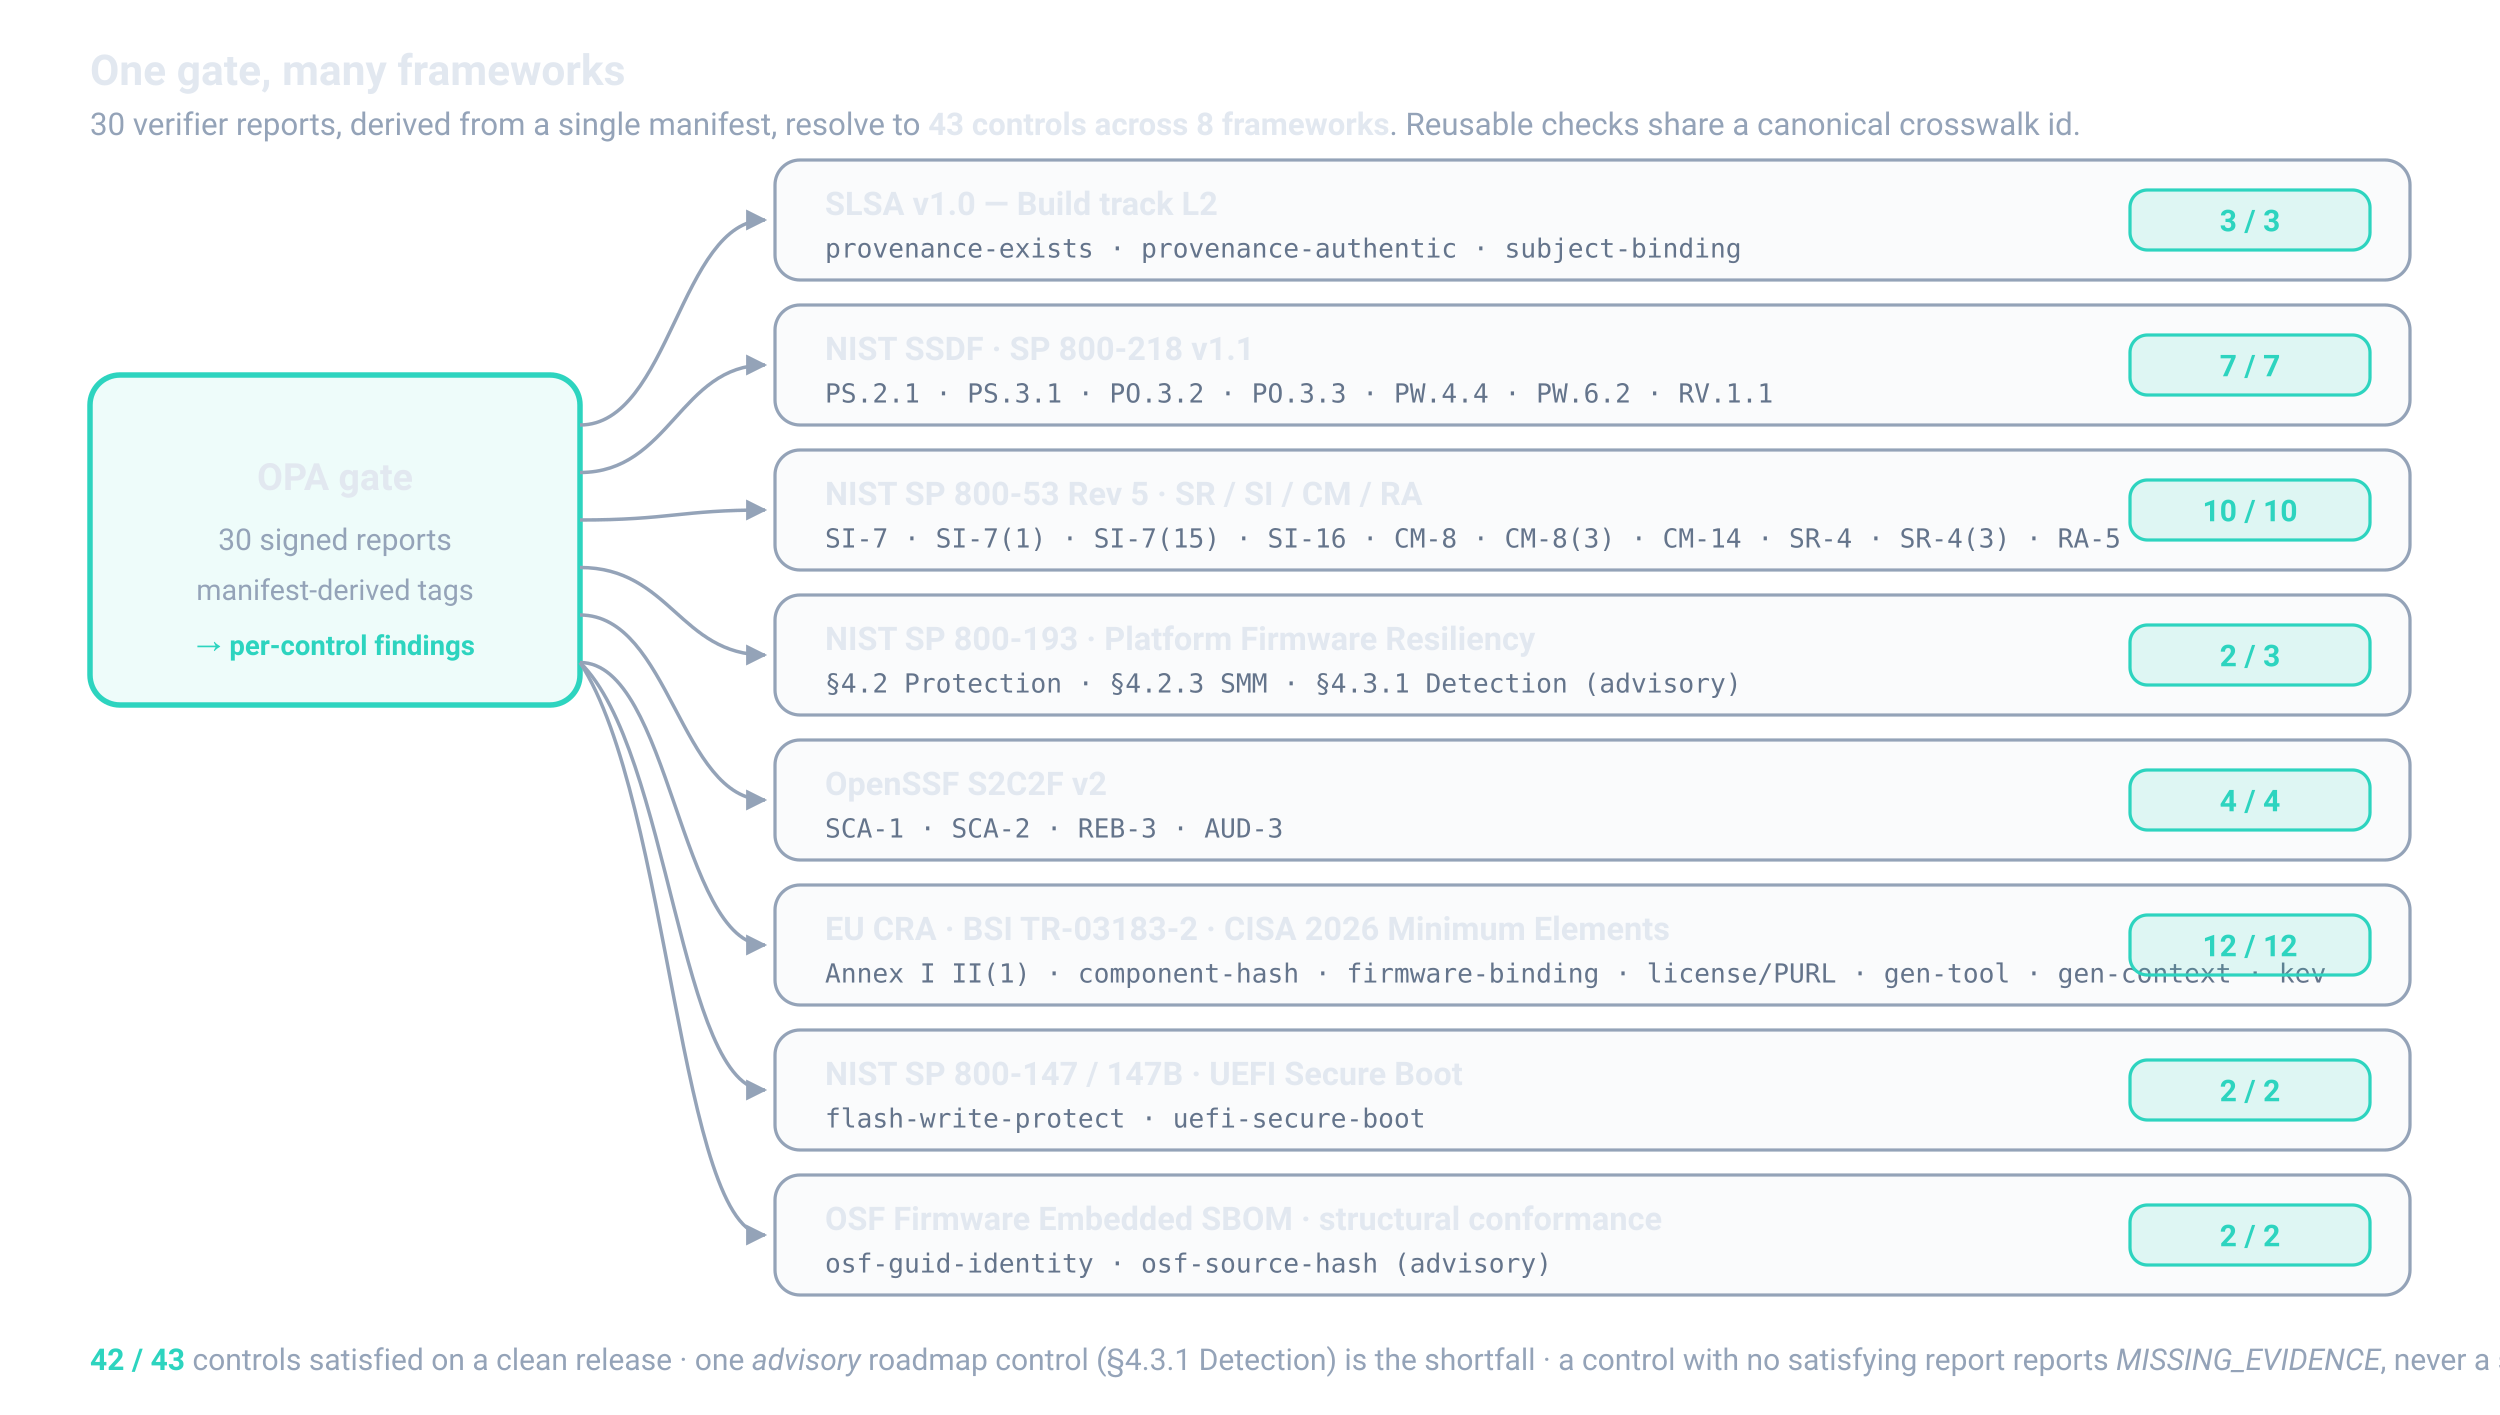
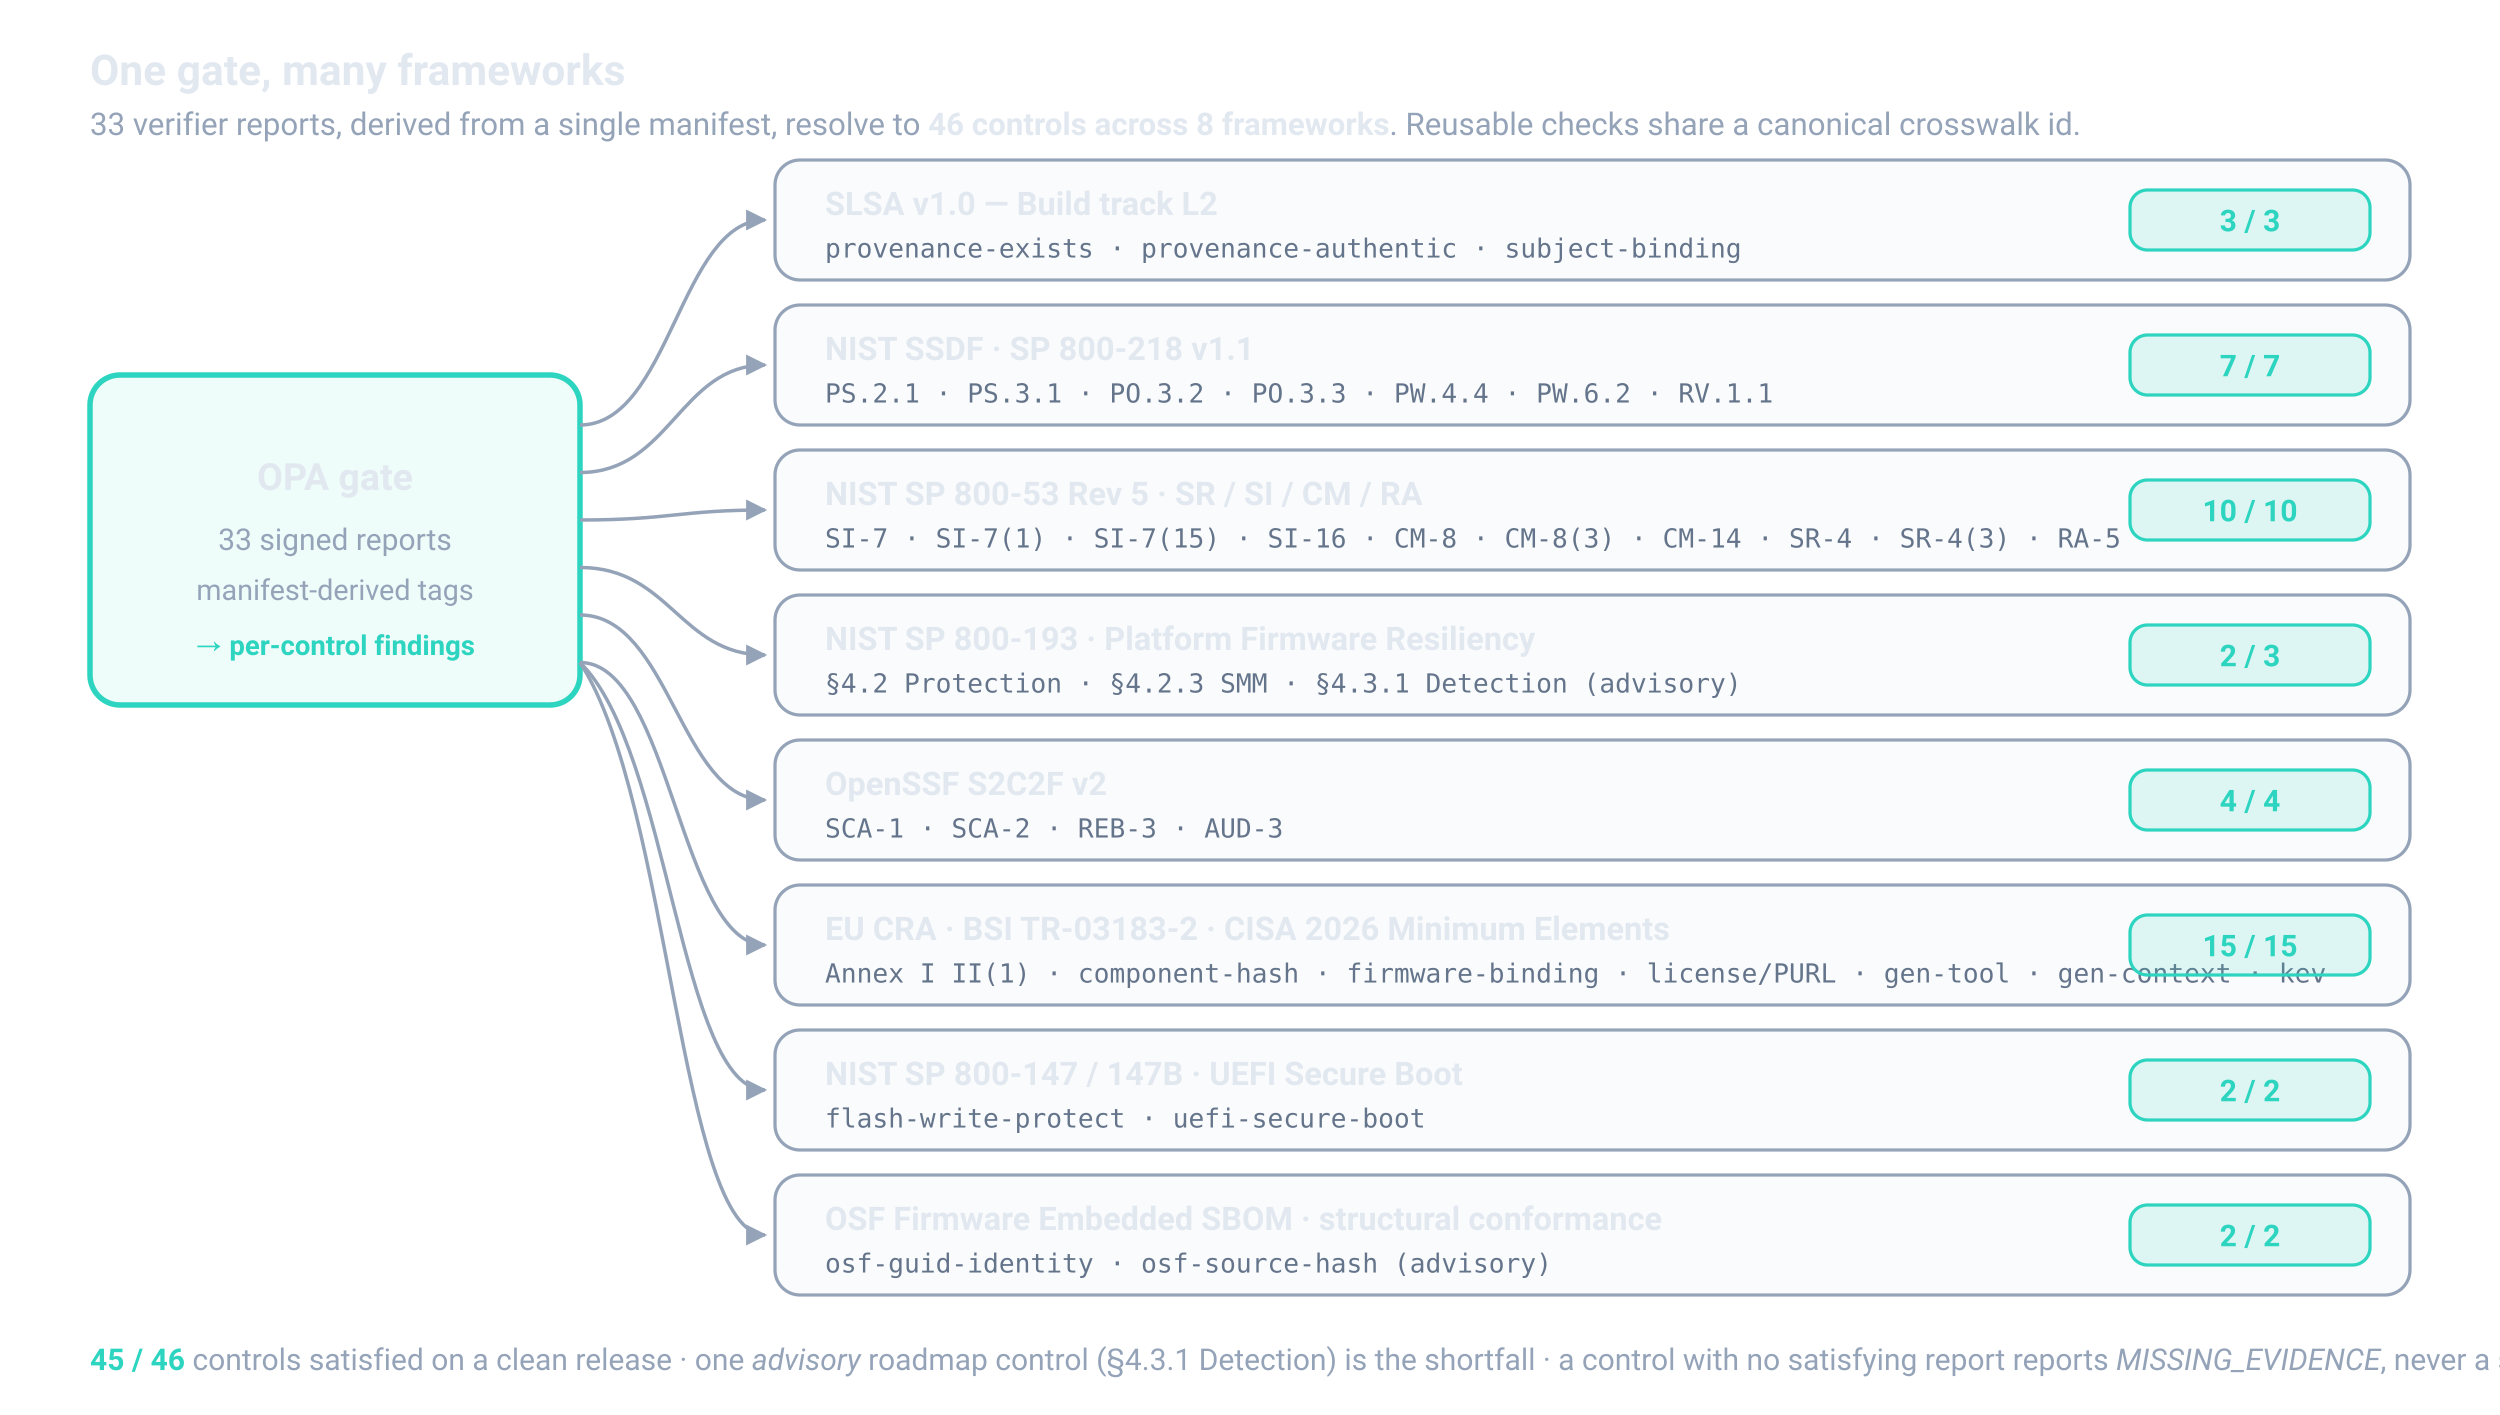
- <svg xmlns="http://www.w3.org/2000/svg" viewBox="0 0 1000 566" width="1000" height="566" font-family="ui-sans-serif, system-ui, -apple-system, 'Segoe UI', Roboto, Helvetica, Arial, 'DejaVu Sans', sans-serif" role="img" aria-label="Framework coverage: 30 always-emitted verifier reports map to 43 controls across 8 frameworks. On a clean release 42 of 43 are satisfied; one advisory roadmap control (SP 800-193 §4.3.1 Detection) is the shortfall.">
+ <svg xmlns="http://www.w3.org/2000/svg" viewBox="0 0 1000 566" width="1000" height="566" font-family="ui-sans-serif, system-ui, -apple-system, 'Segoe UI', Roboto, Helvetica, Arial, 'DejaVu Sans', sans-serif" role="img" aria-label="Framework coverage: 33 always-emitted verifier reports map to 46 controls across 8 frameworks. On a clean release 45 of 46 are satisfied; one advisory roadmap control (SP 800-193 §4.3.1 Detection) is the shortfall.">
  <defs>
    <marker id="arw4" viewBox="0 0 10 10" refX="9" refY="5" markerWidth="6" markerHeight="6" orient="auto-start-reverse">
      <path d="M0,0 L10,5 L0,10 z" fill="#94a3b8" />
    </marker>
  </defs>
  <text x="36" y="34" font-size="17" font-weight="700" fill="#e2e8f0">One gate, many frameworks</text>
-   <text x="36" y="54" font-size="12.5" fill="#94a3b8">30 verifier reports, derived from a single manifest, resolve to <tspan font-weight="600" fill="#e2e8f0">43 controls across 8 frameworks</tspan>. Reusable checks share a canonical crosswalk id.</text>
+   <text x="36" y="54" font-size="12.5" fill="#94a3b8">33 verifier reports, derived from a single manifest, resolve to <tspan font-weight="600" fill="#e2e8f0">46 controls across 8 frameworks</tspan>. Reusable checks share a canonical crosswalk id.</text>
  <rect x="36" y="150" width="196" height="132" rx="12" fill="#2dd4bf" fill-opacity="0.08" stroke="#2dd4bf" stroke-width="2.2" />
  <text x="134" y="196" text-anchor="middle" font-size="15" font-weight="700" fill="#e2e8f0">OPA gate</text>
-   <text x="134" y="220" text-anchor="middle" font-size="12" fill="#94a3b8">30 signed reports</text>
+   <text x="134" y="220" text-anchor="middle" font-size="12" fill="#94a3b8">33 signed reports</text>
  <text x="134" y="240" text-anchor="middle" font-size="11.5" fill="#94a3b8">manifest-derived tags</text>
  <text x="134" y="262" text-anchor="middle" font-size="11" fill="#2dd4bf" font-weight="600">→ per-control findings</text>
  <g fill="none" stroke="#94a3b8" stroke-width="1.4">
    <path d="M232 170 C 268 170, 272 88, 306 88" marker-end="url(#arw4)" />
    <path d="M232 189 C 268 189, 272 146, 306 146" marker-end="url(#arw4)" />
    <path d="M232 208 C 268 208, 272 204, 306 204" marker-end="url(#arw4)" />
    <path d="M232 227 C 268 227, 272 262, 306 262" marker-end="url(#arw4)" />
    <path d="M232 246 C 268 246, 272 320, 306 320" marker-end="url(#arw4)" />
    <path d="M232 265 C 268 265, 272 378, 306 378" marker-end="url(#arw4)" />
    <path d="M232 265 C 268 300, 272 436, 306 436" marker-end="url(#arw4)" />
    <path d="M232 265 C 268 320, 272 494, 306 494" marker-end="url(#arw4)" />
  </g>
  <g>
    <rect x="310" y="64" width="654" height="48" rx="10" fill="#94a3b8" fill-opacity="0.05" stroke="#94a3b8" stroke-width="1.3" />
    <text x="330" y="86" font-size="13" font-weight="600" fill="#e2e8f0">SLSA v1.0 — Build track L2</text>
    <text x="330" y="103" font-size="10.5" font-family="ui-monospace, SFMono-Regular, Menlo, Consolas, monospace" fill="#64748b">provenance-exists · provenance-authentic · subject-binding</text>
    <rect x="852" y="76" width="96" height="24" rx="7" fill="#2dd4bf" fill-opacity="0.14" stroke="#2dd4bf" stroke-width="1.3" />
    <text x="900" y="92.5" text-anchor="middle" font-size="12" font-weight="700" fill="#2dd4bf">3 / 3</text>
    <rect x="310" y="122" width="654" height="48" rx="10" fill="#94a3b8" fill-opacity="0.05" stroke="#94a3b8" stroke-width="1.3" />
    <text x="330" y="144" font-size="13" font-weight="600" fill="#e2e8f0">NIST SSDF · SP 800-218 v1.1</text>
    <text x="330" y="161" font-size="10.5" font-family="ui-monospace, SFMono-Regular, Menlo, Consolas, monospace" fill="#64748b">PS.2.1 · PS.3.1 · PO.3.2 · PO.3.3 · PW.4.4 · PW.6.2 · RV.1.1</text>
    <rect x="852" y="134" width="96" height="24" rx="7" fill="#2dd4bf" fill-opacity="0.14" stroke="#2dd4bf" stroke-width="1.3" />
    <text x="900" y="150.5" text-anchor="middle" font-size="12" font-weight="700" fill="#2dd4bf">7 / 7</text>
    <rect x="310" y="180" width="654" height="48" rx="10" fill="#94a3b8" fill-opacity="0.05" stroke="#94a3b8" stroke-width="1.3" />
    <text x="330" y="202" font-size="13" font-weight="600" fill="#e2e8f0">NIST SP 800-53 Rev 5 · SR / SI / CM / RA</text>
    <text x="330" y="219" font-size="10.5" font-family="ui-monospace, SFMono-Regular, Menlo, Consolas, monospace" fill="#64748b">SI-7 · SI-7(1) · SI-7(15) · SI-16 · CM-8 · CM-8(3) · CM-14 · SR-4 · SR-4(3) · RA-5</text>
    <rect x="852" y="192" width="96" height="24" rx="7" fill="#2dd4bf" fill-opacity="0.14" stroke="#2dd4bf" stroke-width="1.3" />
    <text x="900" y="208.5" text-anchor="middle" font-size="12" font-weight="700" fill="#2dd4bf">10 / 10</text>
    <rect x="310" y="238" width="654" height="48" rx="10" fill="#94a3b8" fill-opacity="0.05" stroke="#94a3b8" stroke-width="1.3" />
    <text x="330" y="260" font-size="13" font-weight="600" fill="#e2e8f0">NIST SP 800-193 · Platform Firmware Resiliency</text>
    <text x="330" y="277" font-size="10.5" font-family="ui-monospace, SFMono-Regular, Menlo, Consolas, monospace" fill="#64748b">§4.2 Protection · §4.2.3 SMM · §4.3.1 Detection (advisory)</text>
    <rect x="852" y="250" width="96" height="24" rx="7" fill="#2dd4bf" fill-opacity="0.14" stroke="#2dd4bf" stroke-width="1.3" />
    <text x="900" y="266.5" text-anchor="middle" font-size="12" font-weight="700" fill="#2dd4bf">2 / 3</text>
    <rect x="310" y="296" width="654" height="48" rx="10" fill="#94a3b8" fill-opacity="0.05" stroke="#94a3b8" stroke-width="1.3" />
    <text x="330" y="318" font-size="13" font-weight="600" fill="#e2e8f0">OpenSSF S2C2F v2</text>
    <text x="330" y="335" font-size="10.5" font-family="ui-monospace, SFMono-Regular, Menlo, Consolas, monospace" fill="#64748b">SCA-1 · SCA-2 · REB-3 · AUD-3</text>
    <rect x="852" y="308" width="96" height="24" rx="7" fill="#2dd4bf" fill-opacity="0.14" stroke="#2dd4bf" stroke-width="1.3" />
    <text x="900" y="324.5" text-anchor="middle" font-size="12" font-weight="700" fill="#2dd4bf">4 / 4</text>
    <rect x="310" y="354" width="654" height="48" rx="10" fill="#94a3b8" fill-opacity="0.05" stroke="#94a3b8" stroke-width="1.3" />
    <text x="330" y="376" font-size="13" font-weight="600" fill="#e2e8f0">EU CRA · BSI TR-03183-2 · CISA 2026 Minimum Elements</text>
    <text x="330" y="393" font-size="10.5" font-family="ui-monospace, SFMono-Regular, Menlo, Consolas, monospace" fill="#64748b">Annex I II(1) · component-hash · firmware-binding · license/PURL · gen-tool · gen-context · kev</text>
    <rect x="852" y="366" width="96" height="24" rx="7" fill="#2dd4bf" fill-opacity="0.14" stroke="#2dd4bf" stroke-width="1.3" />
-     <text x="900" y="382.5" text-anchor="middle" font-size="12" font-weight="700" fill="#2dd4bf">12 / 12</text>
+     <text x="900" y="382.5" text-anchor="middle" font-size="12" font-weight="700" fill="#2dd4bf">15 / 15</text>
  </g>
  <rect x="310" y="412" width="654" height="48" rx="10" fill="#94a3b8" fill-opacity="0.05" stroke="#94a3b8" stroke-width="1.3" />
  <text x="330" y="434" font-size="13" font-weight="600" fill="#e2e8f0">NIST SP 800-147 / 147B · UEFI Secure Boot</text>
  <text x="330" y="451" font-size="10.5" font-family="ui-monospace, SFMono-Regular, Menlo, Consolas, monospace" fill="#64748b">flash-write-protect · uefi-secure-boot</text>
  <rect x="852" y="424" width="96" height="24" rx="7" fill="#2dd4bf" fill-opacity="0.14" stroke="#2dd4bf" stroke-width="1.3" />
  <text x="900" y="440.5" text-anchor="middle" font-size="12" font-weight="700" fill="#2dd4bf">2 / 2</text>
  <rect x="310" y="470" width="654" height="48" rx="10" fill="#94a3b8" fill-opacity="0.05" stroke="#94a3b8" stroke-width="1.3" />
  <text x="330" y="492" font-size="13" font-weight="600" fill="#e2e8f0">OSF Firmware Embedded SBOM · structural conformance</text>
  <text x="330" y="509" font-size="10.5" font-family="ui-monospace, SFMono-Regular, Menlo, Consolas, monospace" fill="#64748b">osf-guid-identity · osf-source-hash (advisory)</text>
  <rect x="852" y="482" width="96" height="24" rx="7" fill="#2dd4bf" fill-opacity="0.14" stroke="#2dd4bf" stroke-width="1.3" />
  <text x="900" y="498.5" text-anchor="middle" font-size="12" font-weight="700" fill="#2dd4bf">2 / 2</text>
  <text x="36" y="548" font-size="12" fill="#94a3b8">
-     <tspan font-weight="700" fill="#2dd4bf">42 / 43</tspan> controls satisfied on a clean release · one <tspan font-style="italic">advisory</tspan> roadmap control (§4.3.1 Detection) is the shortfall · a control with no satisfying report reports <tspan font-style="italic">MISSING_EVIDENCE</tspan>, never a silent pass.</text>
+     <tspan font-weight="700" fill="#2dd4bf">45 / 46</tspan> controls satisfied on a clean release · one <tspan font-style="italic">advisory</tspan> roadmap control (§4.3.1 Detection) is the shortfall · a control with no satisfying report reports <tspan font-style="italic">MISSING_EVIDENCE</tspan>, never a silent pass.</text>
</svg>
